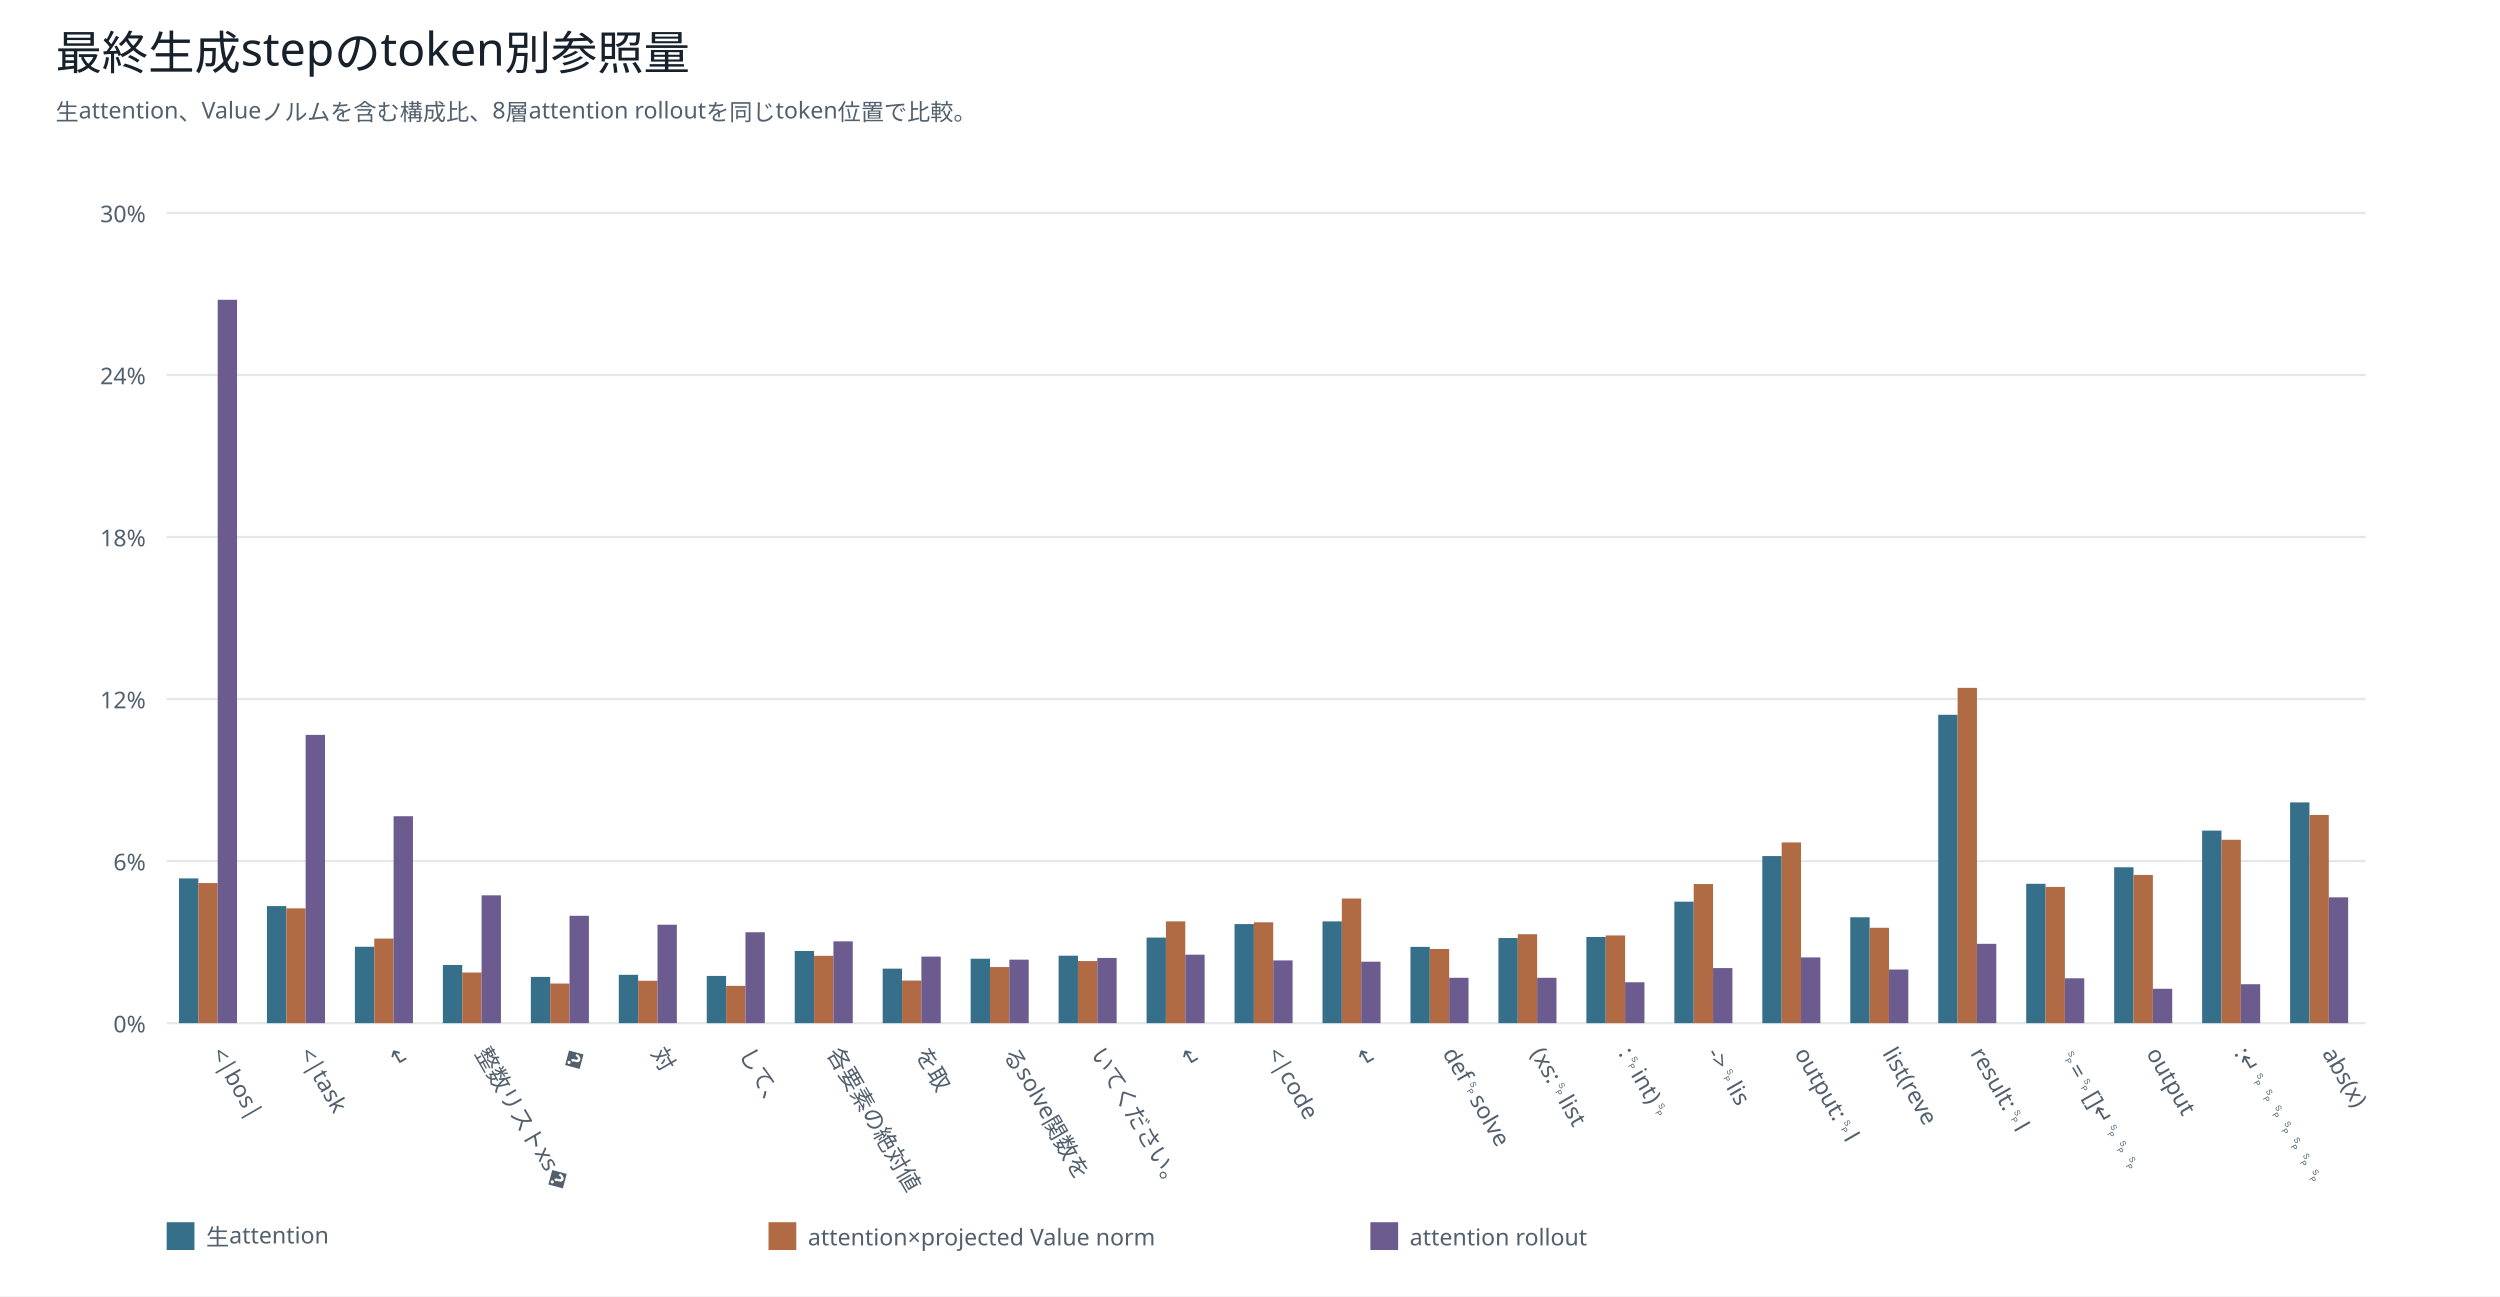
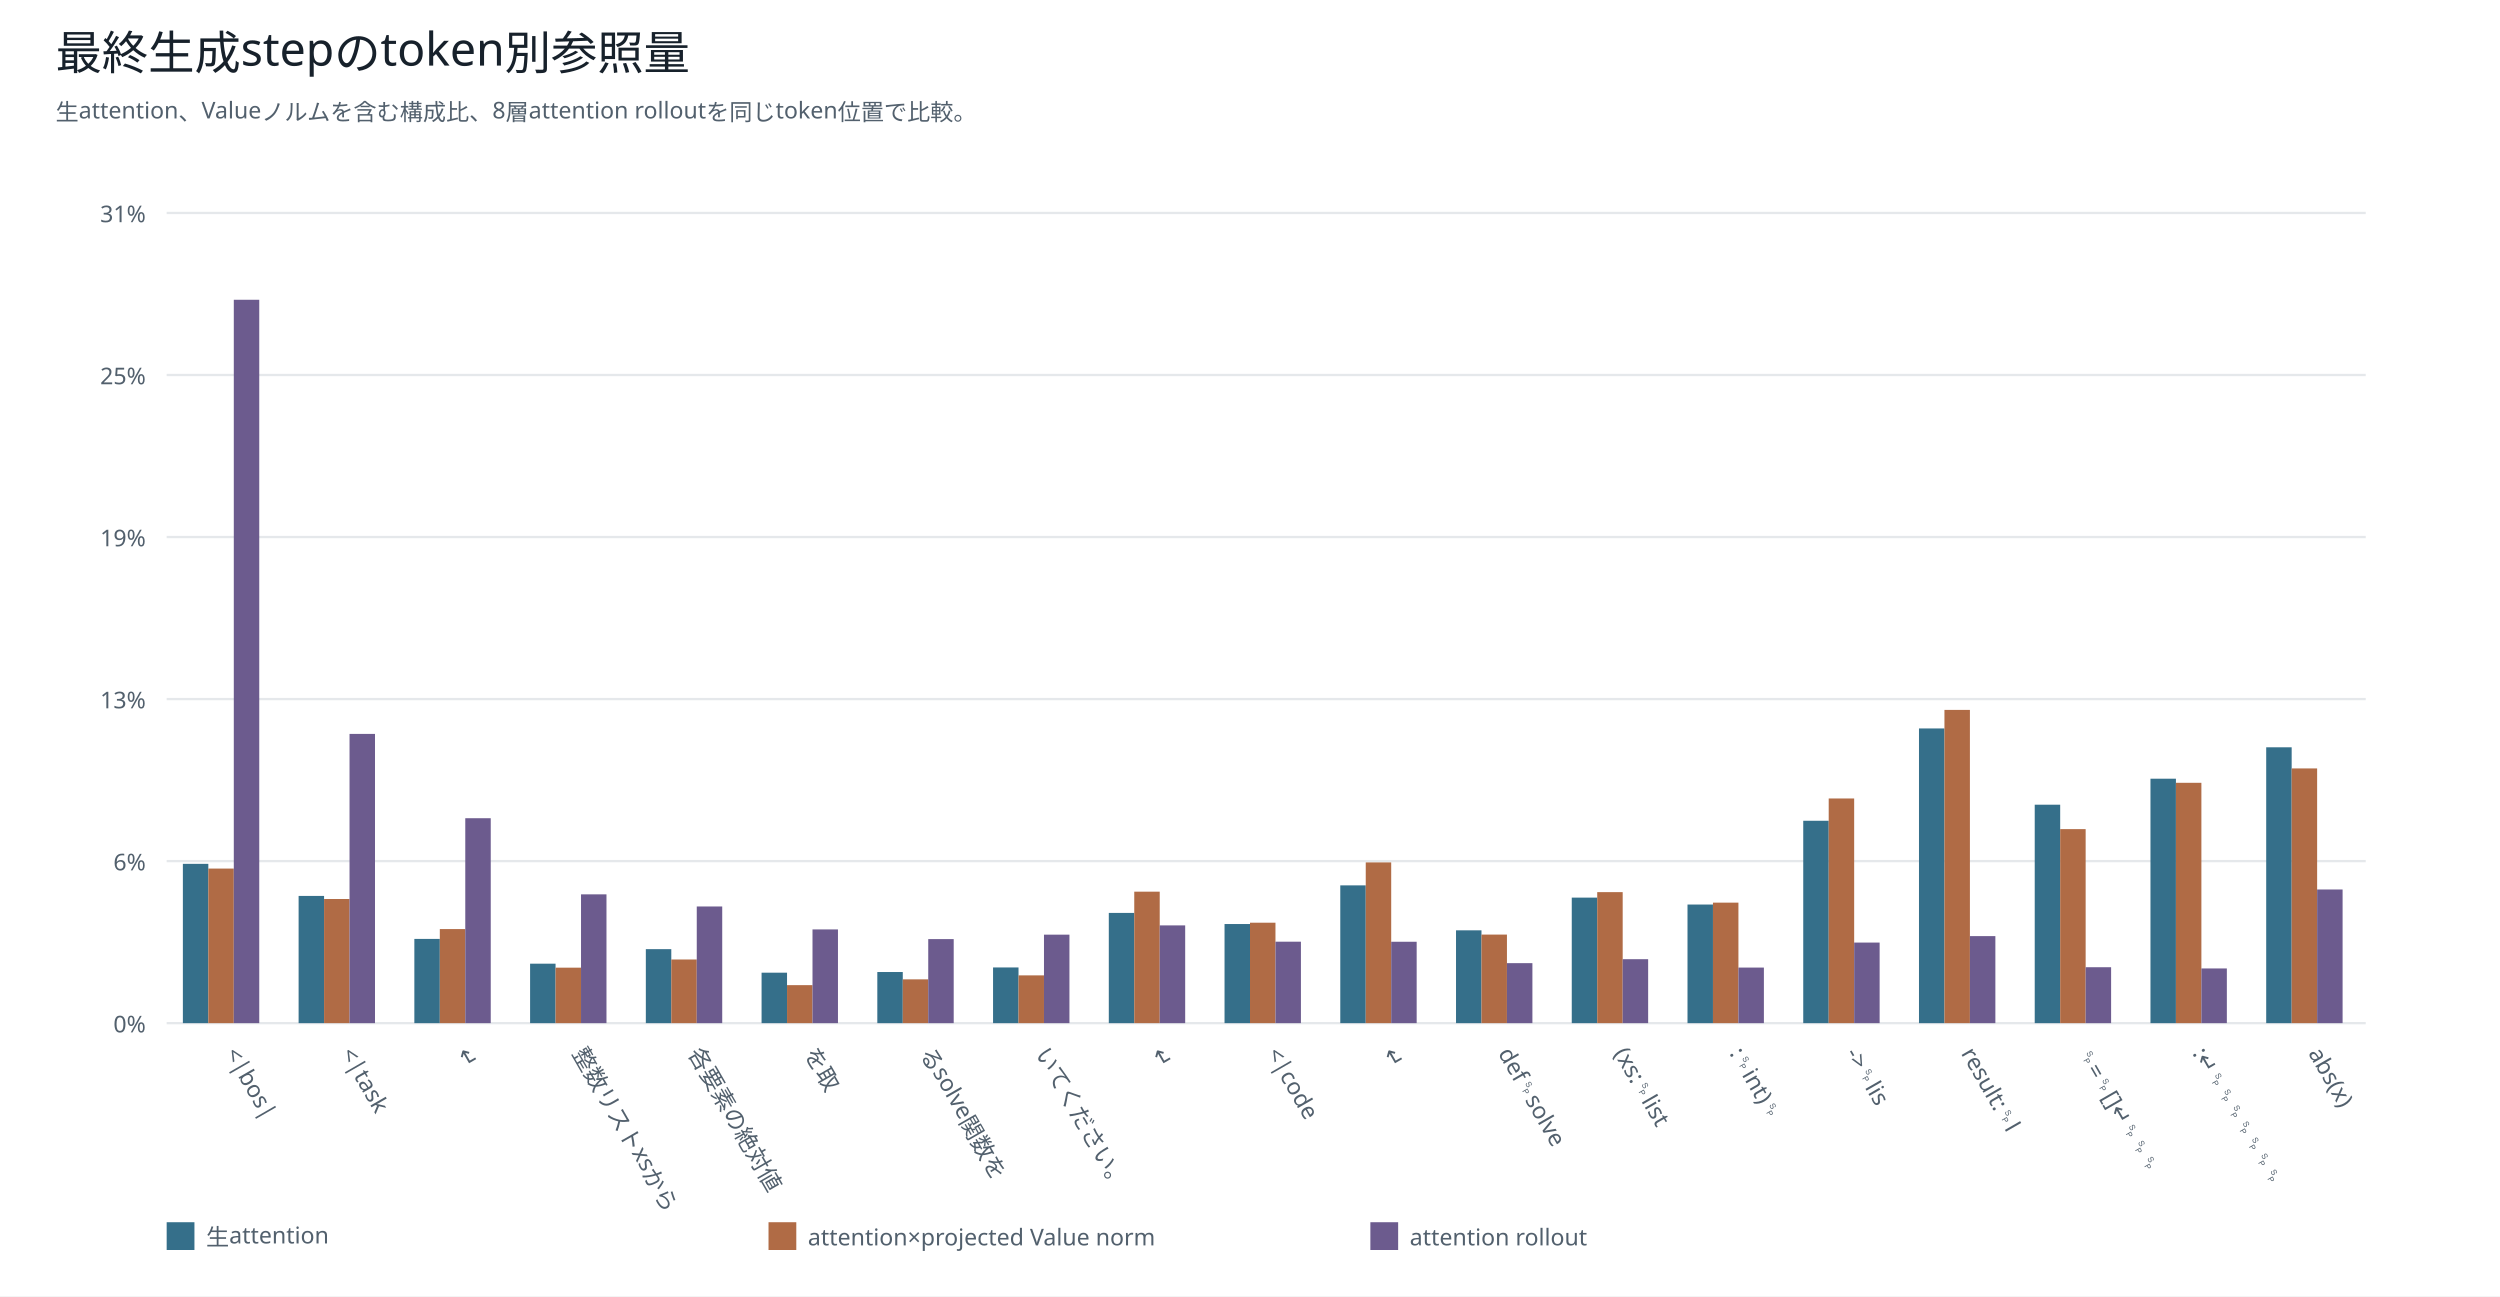
<svg xmlns="http://www.w3.org/2000/svg" width="1080" height="560" viewBox="0 0 1080 560" role="img">
  <rect width="100%" height="100%" fill="#fff" />
  <style>text{font-family:system-ui,sans-serif;fill:#17212b;font-size:12px}.small{font-size:10px;fill:#52606d}.title{font-size:20px;font-weight:500}.label{font-size:13px;font-weight:500}</style>
  <text x="24" y="30" class="title">最終生成stepのtoken別参照量</text>
  <text x="24" y="52" class="small">生attention、Valueノルムを含む構成比、8層attention rolloutを同じtoken位置で比較。</text>
  <line x1="72" y1="442.00" x2="1022" y2="442.00" stroke="#e5e8eb" />
  <text x="63" y="446.00" text-anchor="end" class="small">0%</text>
  <line x1="72" y1="372.00" x2="1022" y2="372.00" stroke="#e5e8eb" />
  <text x="63" y="376.00" text-anchor="end" class="small">6%</text>
  <line x1="72" y1="302.00" x2="1022" y2="302.00" stroke="#e5e8eb" />
-   <text x="63" y="306.00" text-anchor="end" class="small">12%</text>
+   <text x="63" y="306.00" text-anchor="end" class="small">13%</text>
  <line x1="72" y1="232.00" x2="1022" y2="232.00" stroke="#e5e8eb" />
-   <text x="63" y="236.00" text-anchor="end" class="small">18%</text>
+   <text x="63" y="236.00" text-anchor="end" class="small">19%</text>
  <line x1="72" y1="162.00" x2="1022" y2="162.00" stroke="#e5e8eb" />
-   <text x="63" y="166.00" text-anchor="end" class="small">24%</text>
+   <text x="63" y="166.00" text-anchor="end" class="small">25%</text>
  <line x1="72" y1="92.00" x2="1022" y2="92.00" stroke="#e5e8eb" />
-   <text x="63" y="96.00" text-anchor="end" class="small">30%</text>
-   <rect x="77.32" y="379.47" width="8.36" height="62.53" fill="#356f8a" />
-   <rect x="85.68" y="381.48" width="8.36" height="60.52" fill="#b06b45" />
-   <rect x="94.04" y="129.50" width="8.36" height="312.50" fill="#6c5b8e" />
-   <text x="91.00" y="455" transform="rotate(60 91.00 455)" class="small">&lt;|bos|</text>
-   <rect x="115.32" y="391.43" width="8.36" height="50.57" fill="#356f8a" />
-   <rect x="123.68" y="392.41" width="8.36" height="49.59" fill="#b06b45" />
-   <rect x="132.04" y="317.47" width="8.36" height="124.53" fill="#6c5b8e" />
-   <text x="129.00" y="455" transform="rotate(60 129.00 455)" class="small">&lt;|task</text>
-   <rect x="153.32" y="409.00" width="8.36" height="33.00" fill="#356f8a" />
-   <rect x="161.68" y="405.46" width="8.36" height="36.54" fill="#b06b45" />
-   <rect x="170.04" y="352.61" width="8.36" height="89.39" fill="#6c5b8e" />
-   <text x="167.00" y="455" transform="rotate(60 167.00 455)" class="small">↵</text>
-   <rect x="191.32" y="416.87" width="8.36" height="25.13" fill="#356f8a" />
-   <rect x="199.68" y="420.13" width="8.36" height="21.87" fill="#b06b45" />
-   <rect x="208.04" y="386.78" width="8.36" height="55.22" fill="#6c5b8e" />
-   <text x="205.00" y="455" transform="rotate(60 205.00 455)" class="small">整数リストxs�</text>
-   <rect x="229.32" y="422.02" width="8.36" height="19.98" fill="#356f8a" />
-   <rect x="237.68" y="424.89" width="8.36" height="17.11" fill="#b06b45" />
-   <rect x="246.04" y="395.63" width="8.36" height="46.37" fill="#6c5b8e" />
-   <text x="243.00" y="455" transform="rotate(60 243.00 455)" class="small">�</text>
-   <rect x="267.32" y="421.12" width="8.36" height="20.88" fill="#356f8a" />
-   <rect x="275.68" y="423.70" width="8.36" height="18.30" fill="#b06b45" />
-   <rect x="284.04" y="399.48" width="8.36" height="42.52" fill="#6c5b8e" />
-   <text x="281.00" y="455" transform="rotate(60 281.00 455)" class="small">対</text>
-   <rect x="305.32" y="421.60" width="8.36" height="20.40" fill="#356f8a" />
-   <rect x="313.68" y="425.89" width="8.36" height="16.11" fill="#b06b45" />
-   <rect x="322.04" y="402.73" width="8.36" height="39.27" fill="#6c5b8e" />
-   <text x="319.00" y="455" transform="rotate(60 319.00 455)" class="small">して、</text>
-   <rect x="343.32" y="410.82" width="8.36" height="31.18" fill="#356f8a" />
-   <rect x="351.68" y="412.91" width="8.36" height="29.09" fill="#b06b45" />
-   <rect x="360.04" y="406.66" width="8.36" height="35.34" fill="#6c5b8e" />
-   <text x="357.00" y="455" transform="rotate(60 357.00 455)" class="small">各要素の絶対値</text>
-   <rect x="381.32" y="418.45" width="8.36" height="23.55" fill="#356f8a" />
-   <rect x="389.68" y="423.60" width="8.36" height="18.40" fill="#b06b45" />
-   <rect x="398.04" y="413.25" width="8.36" height="28.75" fill="#6c5b8e" />
-   <text x="395.00" y="455" transform="rotate(60 395.00 455)" class="small">を取</text>
-   <rect x="419.32" y="414.17" width="8.36" height="27.83" fill="#356f8a" />
-   <rect x="427.68" y="417.76" width="8.36" height="24.24" fill="#b06b45" />
-   <rect x="436.04" y="414.57" width="8.36" height="27.43" fill="#6c5b8e" />
-   <text x="433.00" y="455" transform="rotate(60 433.00 455)" class="small">るsolve関数を</text>
-   <rect x="457.32" y="412.86" width="8.36" height="29.14" fill="#356f8a" />
-   <rect x="465.68" y="415.18" width="8.36" height="26.82" fill="#b06b45" />
-   <rect x="474.04" y="413.83" width="8.36" height="28.17" fill="#6c5b8e" />
-   <text x="471.00" y="455" transform="rotate(60 471.00 455)" class="small">いてください。</text>
-   <rect x="495.32" y="405.03" width="8.36" height="36.97" fill="#356f8a" />
-   <rect x="503.68" y="398.03" width="8.36" height="43.97" fill="#b06b45" />
-   <rect x="512.04" y="412.42" width="8.36" height="29.58" fill="#6c5b8e" />
-   <text x="509.00" y="455" transform="rotate(60 509.00 455)" class="small">↵</text>
-   <rect x="533.32" y="399.20" width="8.36" height="42.80" fill="#356f8a" />
-   <rect x="541.68" y="398.43" width="8.36" height="43.57" fill="#b06b45" />
-   <rect x="550.04" y="414.90" width="8.36" height="27.10" fill="#6c5b8e" />
+   <text x="63" y="96.00" text-anchor="end" class="small">31%</text>
+   <rect x="79.00" y="373.18" width="11.00" height="68.82" fill="#356f8a" />
+   <rect x="90.00" y="375.22" width="11.00" height="66.78" fill="#b06b45" />
+   <rect x="101.00" y="129.50" width="11.00" height="312.50" fill="#6c5b8e" />
+   <text x="97.00" y="455" transform="rotate(60 97.00 455)" class="small">&lt;|bos|</text>
+   <rect x="129.00" y="387.04" width="11.00" height="54.96" fill="#356f8a" />
+   <rect x="140.00" y="388.37" width="11.00" height="53.63" fill="#b06b45" />
+   <rect x="151.00" y="317.05" width="11.00" height="124.95" fill="#6c5b8e" />
+   <text x="147.00" y="455" transform="rotate(60 147.00 455)" class="small">&lt;|task</text>
+   <rect x="179.00" y="405.61" width="11.00" height="36.39" fill="#356f8a" />
+   <rect x="190.00" y="401.36" width="11.00" height="40.64" fill="#b06b45" />
+   <rect x="201.00" y="353.47" width="11.00" height="88.53" fill="#6c5b8e" />
+   <text x="197.00" y="455" transform="rotate(60 197.00 455)" class="small">↵</text>
+   <rect x="229.00" y="416.31" width="11.00" height="25.69" fill="#356f8a" />
+   <rect x="240.00" y="418.03" width="11.00" height="23.97" fill="#b06b45" />
+   <rect x="251.00" y="386.36" width="11.00" height="55.64" fill="#6c5b8e" />
+   <text x="247.00" y="455" transform="rotate(60 247.00 455)" class="small">整数リストxsから</text>
+   <rect x="279.00" y="410.03" width="11.00" height="31.97" fill="#356f8a" />
+   <rect x="290.00" y="414.50" width="11.00" height="27.50" fill="#b06b45" />
+   <rect x="301.00" y="391.60" width="11.00" height="50.40" fill="#6c5b8e" />
+   <text x="297.00" y="455" transform="rotate(60 297.00 455)" class="small">各要素の絶対値</text>
+   <rect x="329.00" y="420.20" width="11.00" height="21.80" fill="#356f8a" />
+   <rect x="340.00" y="425.58" width="11.00" height="16.42" fill="#b06b45" />
+   <rect x="351.00" y="401.51" width="11.00" height="40.49" fill="#6c5b8e" />
+   <text x="347.00" y="455" transform="rotate(60 347.00 455)" class="small">を取</text>
+   <rect x="379.00" y="419.91" width="11.00" height="22.09" fill="#356f8a" />
+   <rect x="390.00" y="423.08" width="11.00" height="18.92" fill="#b06b45" />
+   <rect x="401.00" y="405.69" width="11.00" height="36.31" fill="#6c5b8e" />
+   <text x="397.00" y="455" transform="rotate(60 397.00 455)" class="small">るsolve関数を</text>
+   <rect x="429.00" y="417.94" width="11.00" height="24.06" fill="#356f8a" />
+   <rect x="440.00" y="421.36" width="11.00" height="20.64" fill="#b06b45" />
+   <rect x="451.00" y="403.77" width="11.00" height="38.23" fill="#6c5b8e" />
+   <text x="447.00" y="455" transform="rotate(60 447.00 455)" class="small">いてください。</text>
+   <rect x="479.00" y="394.38" width="11.00" height="47.62" fill="#356f8a" />
+   <rect x="490.00" y="385.20" width="11.00" height="56.80" fill="#b06b45" />
+   <rect x="501.00" y="399.77" width="11.00" height="42.23" fill="#6c5b8e" />
+   <text x="497.00" y="455" transform="rotate(60 497.00 455)" class="small">↵</text>
+   <rect x="529.00" y="399.18" width="11.00" height="42.82" fill="#356f8a" />
+   <rect x="540.00" y="398.61" width="11.00" height="43.39" fill="#b06b45" />
+   <rect x="551.00" y="406.81" width="11.00" height="35.19" fill="#6c5b8e" />
  <text x="547.00" y="455" transform="rotate(60 547.00 455)" class="small">&lt;|code</text>
-   <rect x="571.32" y="398.04" width="8.36" height="43.96" fill="#356f8a" />
-   <rect x="579.68" y="388.16" width="8.36" height="53.84" fill="#b06b45" />
-   <rect x="588.04" y="415.45" width="8.36" height="26.55" fill="#6c5b8e" />
-   <text x="585.00" y="455" transform="rotate(60 585.00 455)" class="small">↵</text>
-   <rect x="609.32" y="409.05" width="8.36" height="32.95" fill="#356f8a" />
-   <rect x="617.68" y="409.96" width="8.36" height="32.04" fill="#b06b45" />
-   <rect x="626.04" y="422.41" width="8.36" height="19.59" fill="#6c5b8e" />
-   <text x="623.00" y="455" transform="rotate(60 623.00 455)" class="small">def␠solve</text>
-   <rect x="647.32" y="405.23" width="8.36" height="36.77" fill="#356f8a" />
-   <rect x="655.68" y="403.57" width="8.36" height="38.43" fill="#b06b45" />
-   <rect x="664.04" y="422.41" width="8.36" height="19.59" fill="#6c5b8e" />
-   <text x="661.00" y="455" transform="rotate(60 661.00 455)" class="small">(xs:␠list</text>
-   <rect x="685.32" y="404.77" width="8.36" height="37.23" fill="#356f8a" />
-   <rect x="693.68" y="404.11" width="8.36" height="37.89" fill="#b06b45" />
-   <rect x="702.04" y="424.34" width="8.36" height="17.66" fill="#6c5b8e" />
-   <text x="699.00" y="455" transform="rotate(60 699.00 455)" class="small">:␠int)␠</text>
-   <rect x="723.32" y="389.52" width="8.36" height="52.48" fill="#356f8a" />
-   <rect x="731.68" y="381.90" width="8.36" height="60.10" fill="#b06b45" />
-   <rect x="740.04" y="418.21" width="8.36" height="23.79" fill="#6c5b8e" />
-   <text x="737.00" y="455" transform="rotate(60 737.00 455)" class="small">-&gt;␠lis</text>
-   <rect x="761.32" y="369.82" width="8.36" height="72.18" fill="#356f8a" />
-   <rect x="769.68" y="363.92" width="8.36" height="78.08" fill="#b06b45" />
-   <rect x="778.04" y="413.60" width="8.36" height="28.40" fill="#6c5b8e" />
-   <text x="775.00" y="455" transform="rotate(60 775.00 455)" class="small">output:␠l</text>
-   <rect x="799.32" y="396.26" width="8.36" height="45.74" fill="#356f8a" />
-   <rect x="807.68" y="400.80" width="8.36" height="41.20" fill="#b06b45" />
-   <rect x="816.04" y="418.83" width="8.36" height="23.17" fill="#6c5b8e" />
-   <text x="813.00" y="455" transform="rotate(60 813.00 455)" class="small">list(reve</text>
-   <rect x="837.32" y="308.79" width="8.36" height="133.21" fill="#356f8a" />
-   <rect x="845.68" y="297.15" width="8.36" height="144.85" fill="#b06b45" />
-   <rect x="854.04" y="407.73" width="8.36" height="34.27" fill="#6c5b8e" />
-   <text x="851.00" y="455" transform="rotate(60 851.00 455)" class="small">result:␠l</text>
-   <rect x="875.32" y="381.80" width="8.36" height="60.20" fill="#356f8a" />
-   <rect x="883.68" y="383.15" width="8.36" height="58.85" fill="#b06b45" />
-   <rect x="892.04" y="422.62" width="8.36" height="19.38" fill="#6c5b8e" />
-   <text x="889.00" y="455" transform="rotate(60 889.00 455)" class="small">␠=␠[]↵␠␠␠</text>
-   <rect x="913.32" y="374.66" width="8.36" height="67.34" fill="#356f8a" />
-   <rect x="921.68" y="377.98" width="8.36" height="64.02" fill="#b06b45" />
-   <rect x="930.04" y="427.15" width="8.36" height="14.85" fill="#6c5b8e" />
-   <text x="927.00" y="455" transform="rotate(60 927.00 455)" class="small">output</text>
-   <rect x="951.32" y="358.82" width="8.36" height="83.18" fill="#356f8a" />
-   <rect x="959.68" y="362.78" width="8.36" height="79.22" fill="#b06b45" />
-   <rect x="968.04" y="425.18" width="8.36" height="16.82" fill="#6c5b8e" />
-   <text x="965.00" y="455" transform="rotate(60 965.00 455)" class="small">:↵␠␠␠␠␠␠␠</text>
-   <rect x="989.32" y="346.64" width="8.36" height="95.36" fill="#356f8a" />
-   <rect x="997.68" y="352.06" width="8.36" height="89.94" fill="#b06b45" />
-   <rect x="1006.04" y="387.65" width="8.36" height="54.35" fill="#6c5b8e" />
-   <text x="1003.00" y="455" transform="rotate(60 1003.00 455)" class="small">abs(x)</text>
+   <rect x="579.00" y="382.48" width="11.00" height="59.52" fill="#356f8a" />
+   <rect x="590.00" y="372.56" width="11.00" height="69.44" fill="#b06b45" />
+   <rect x="601.00" y="406.84" width="11.00" height="35.16" fill="#6c5b8e" />
+   <text x="597.00" y="455" transform="rotate(60 597.00 455)" class="small">↵</text>
+   <rect x="629.00" y="401.90" width="11.00" height="40.10" fill="#356f8a" />
+   <rect x="640.00" y="403.74" width="11.00" height="38.26" fill="#b06b45" />
+   <rect x="651.00" y="416.08" width="11.00" height="25.92" fill="#6c5b8e" />
+   <text x="647.00" y="455" transform="rotate(60 647.00 455)" class="small">def␠solve</text>
+   <rect x="679.00" y="387.77" width="11.00" height="54.23" fill="#356f8a" />
+   <rect x="690.00" y="385.40" width="11.00" height="56.60" fill="#b06b45" />
+   <rect x="701.00" y="414.37" width="11.00" height="27.63" fill="#6c5b8e" />
+   <text x="697.00" y="455" transform="rotate(60 697.00 455)" class="small">(xs:␠list</text>
+   <rect x="729.00" y="390.76" width="11.00" height="51.24" fill="#356f8a" />
+   <rect x="740.00" y="389.94" width="11.00" height="52.06" fill="#b06b45" />
+   <rect x="751.00" y="417.99" width="11.00" height="24.01" fill="#6c5b8e" />
+   <text x="747.00" y="455" transform="rotate(60 747.00 455)" class="small">:␠int)␠</text>
+   <rect x="779.00" y="354.57" width="11.00" height="87.43" fill="#356f8a" />
+   <rect x="790.00" y="344.94" width="11.00" height="97.06" fill="#b06b45" />
+   <rect x="801.00" y="407.19" width="11.00" height="34.81" fill="#6c5b8e" />
+   <text x="797.00" y="455" transform="rotate(60 797.00 455)" class="small">-&gt;␠lis</text>
+   <rect x="829.00" y="314.69" width="11.00" height="127.31" fill="#356f8a" />
+   <rect x="840.00" y="306.68" width="11.00" height="135.32" fill="#b06b45" />
+   <rect x="851.00" y="404.40" width="11.00" height="37.60" fill="#6c5b8e" />
+   <text x="847.00" y="455" transform="rotate(60 847.00 455)" class="small">result:␠l</text>
+   <rect x="879.00" y="347.63" width="11.00" height="94.37" fill="#356f8a" />
+   <rect x="890.00" y="358.18" width="11.00" height="83.82" fill="#b06b45" />
+   <rect x="901.00" y="417.84" width="11.00" height="24.16" fill="#6c5b8e" />
+   <text x="897.00" y="455" transform="rotate(60 897.00 455)" class="small">␠=␠[]↵␠␠␠</text>
+   <rect x="929.00" y="336.40" width="11.00" height="105.60" fill="#356f8a" />
+   <rect x="940.00" y="338.17" width="11.00" height="103.83" fill="#b06b45" />
+   <rect x="951.00" y="418.37" width="11.00" height="23.63" fill="#6c5b8e" />
+   <text x="947.00" y="455" transform="rotate(60 947.00 455)" class="small">:↵␠␠␠␠␠␠␠</text>
+   <rect x="979.00" y="322.83" width="11.00" height="119.17" fill="#356f8a" />
+   <rect x="990.00" y="331.96" width="11.00" height="110.04" fill="#b06b45" />
+   <rect x="1001.00" y="384.26" width="11.00" height="57.74" fill="#6c5b8e" />
+   <text x="997.00" y="455" transform="rotate(60 997.00 455)" class="small">abs(x)</text>
  <rect x="72" y="528" width="12" height="12" fill="#356f8a" />
  <text x="89" y="538" class="small">生attention</text>
  <rect x="332" y="528" width="12" height="12" fill="#b06b45" />
  <text x="349" y="538" class="small">attention×projected Value norm</text>
  <rect x="592" y="528" width="12" height="12" fill="#6c5b8e" />
  <text x="609" y="538" class="small">attention rollout</text>
</svg>
